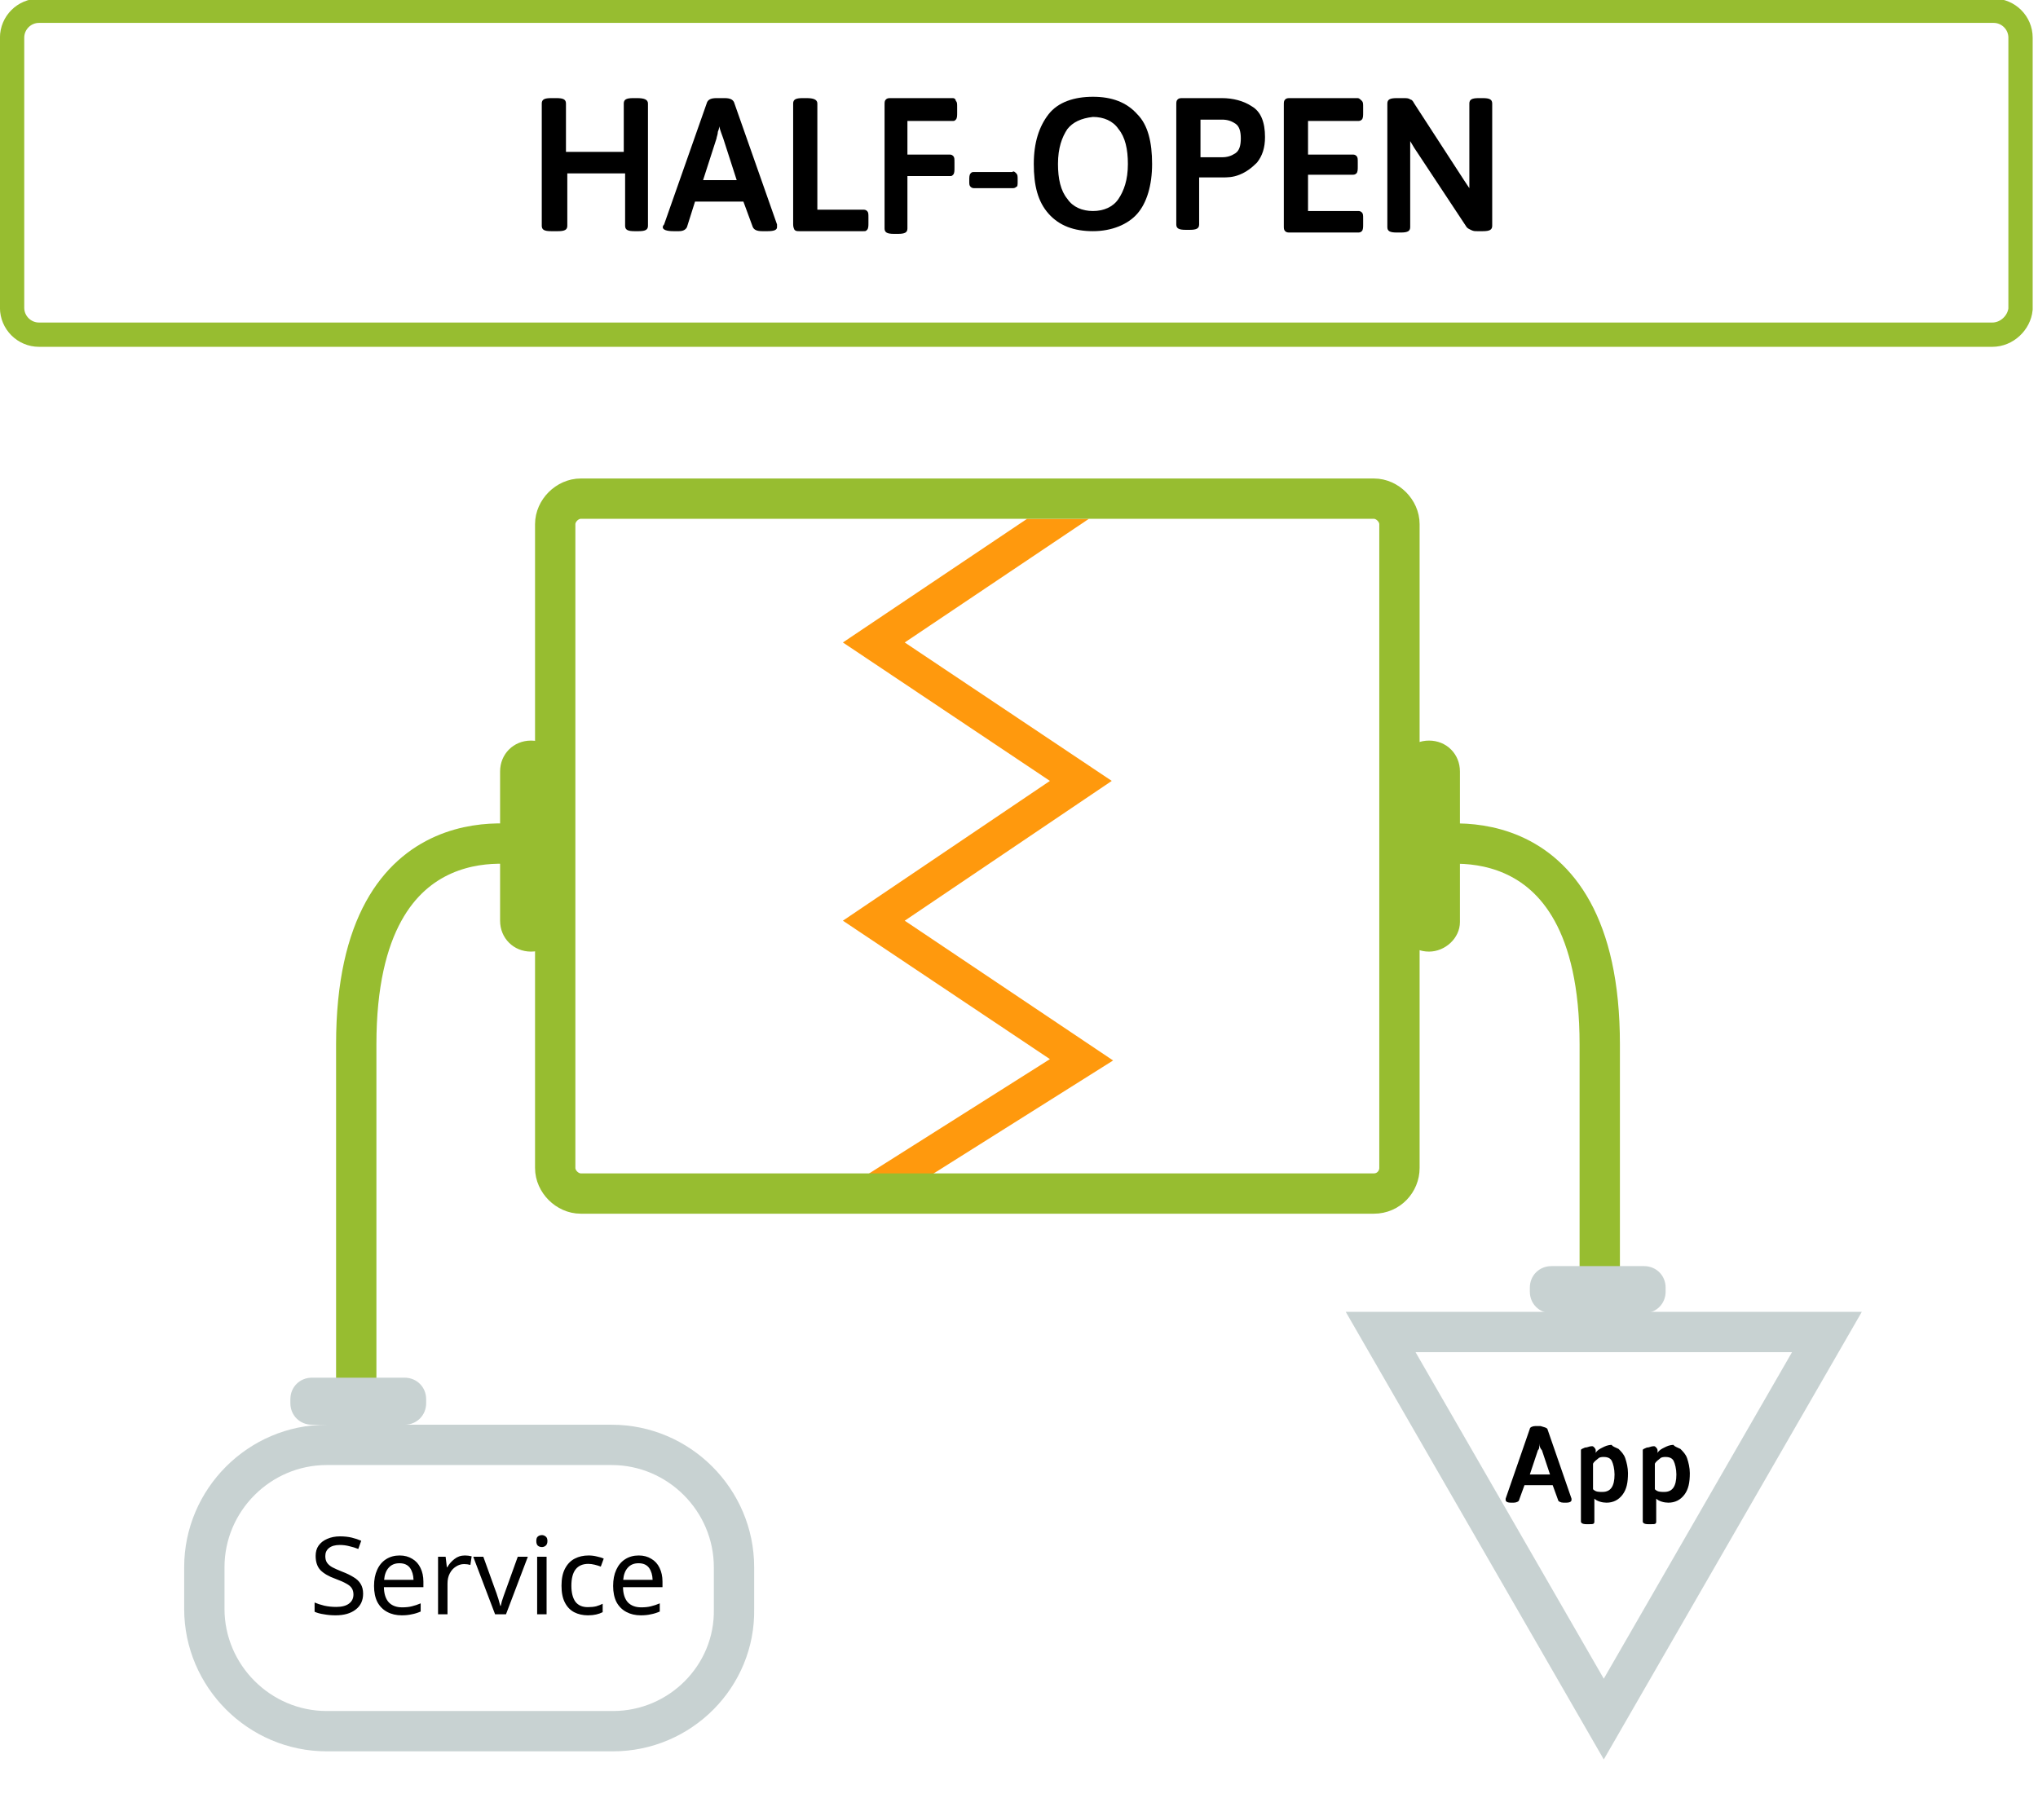
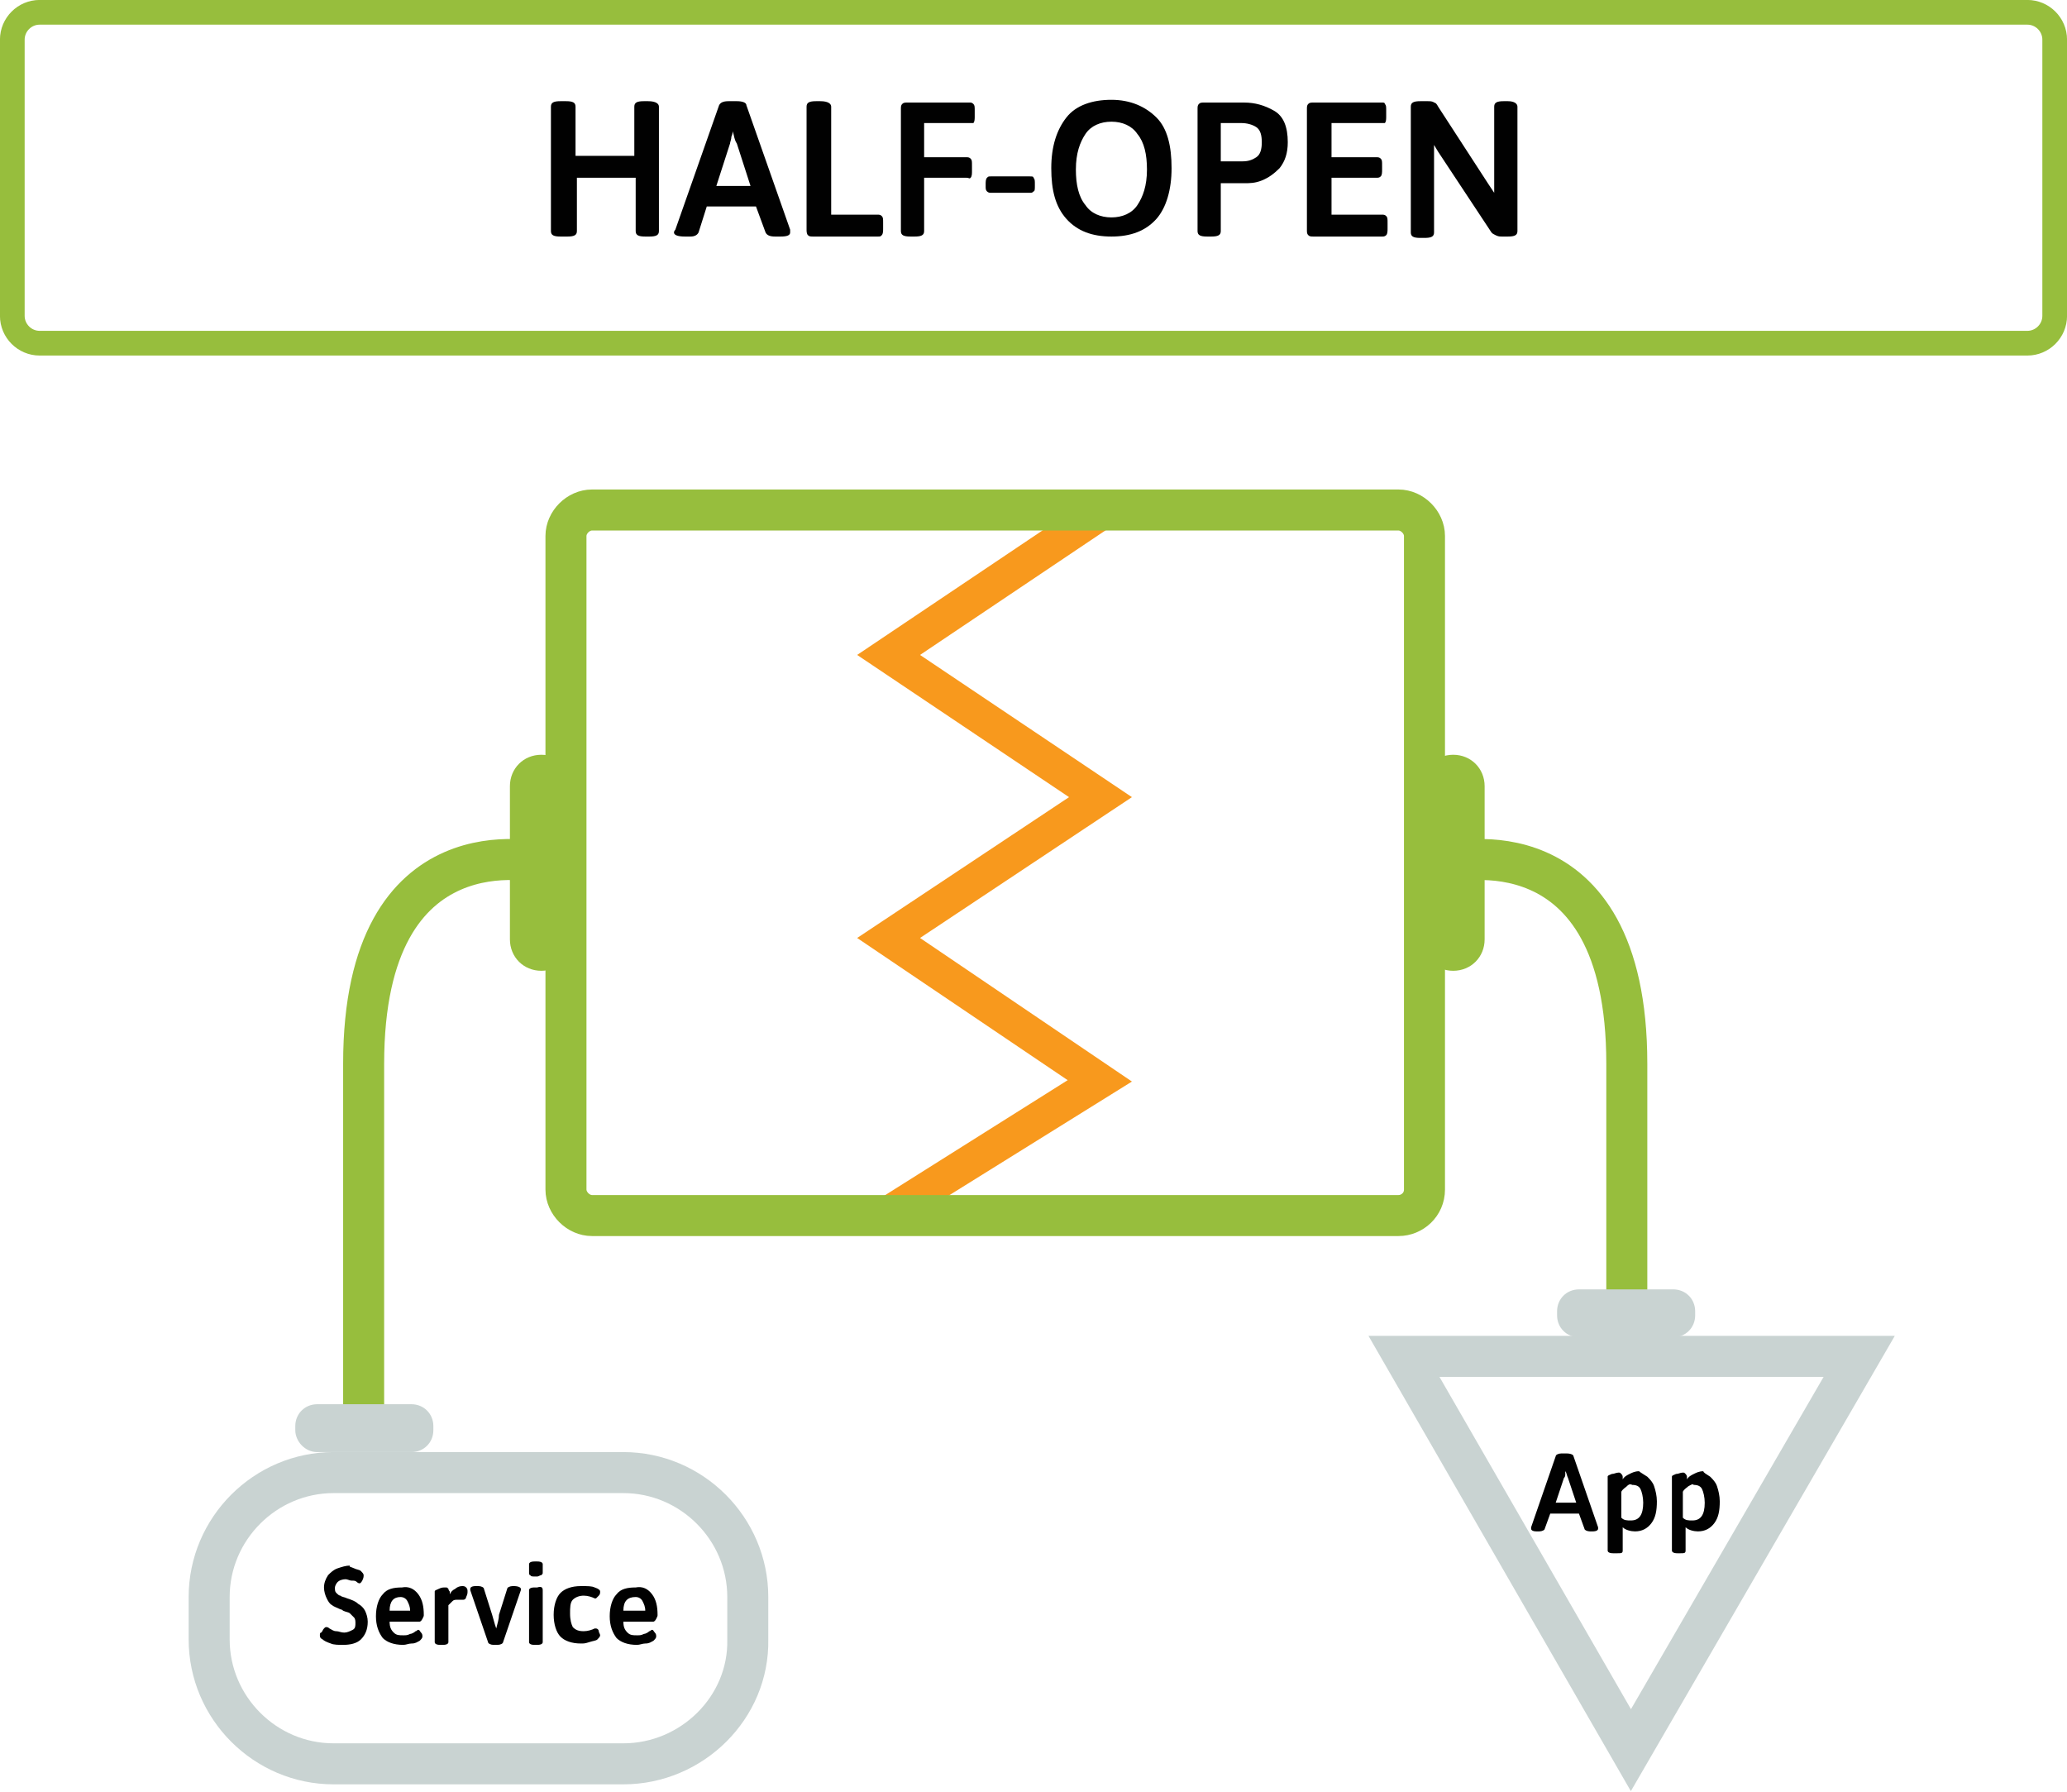
- <svg xmlns="http://www.w3.org/2000/svg" version="1.1" id="Layer_1" x="0px" y="0px" width="151.6px" height="135.4px" viewBox="0 0 151.6 135.4" style="enable-background:new 0 0 151.6 135.4;" xml:space="preserve">
+ <svg xmlns="http://www.w3.org/2000/svg" version="1.1" id="Layer_1" x="0px" y="0px" width="151.2px" height="131px" viewBox="0 0 151.2 131" style="enable-background:new 0 0 151.2 131;" xml:space="preserve">
  <style type="text/css">
- 	.st0{fill:#D1EE83;stroke:#97BD30;stroke-width:2.5;stroke-miterlimit:10;}
- 	.st1{fill:#D1EE83;stroke:#97BD30;stroke-width:4;stroke-miterlimit:10;}
- 	.st2{fill:#97BD30;}
- 	.st3{fill:none;stroke:#97BD30;stroke-width:4;stroke-miterlimit:10;}
- 	.st4{fill:none;stroke:#C8D2D2;stroke-width:4;stroke-miterlimit:10;}
- 	.st5{fill:#C8D2D2;}
- 	.st6{fill:#D1EE83;stroke:#97BD30;stroke-width:3.499;stroke-miterlimit:10;}
- 	.st7{fill:#D1EE83;stroke:#97BD30;stroke-width:5.681;stroke-miterlimit:10;}
- 	.st8{fill:none;stroke:#97BD30;stroke-width:4.871;stroke-miterlimit:10;}
- 	.st9{fill:none;stroke:#C8D2D2;stroke-width:4.808;stroke-miterlimit:10;}
- 	.st10{fill:none;stroke:#C8D2D2;stroke-width:3.242;stroke-miterlimit:10;}
- 	.st11{fill:none;stroke:#97BD30;stroke-width:2.5;stroke-miterlimit:10;}
- 	.st12{fill:#EE9B83;stroke:#BD3130;stroke-width:2.5;stroke-miterlimit:10;}
- 	.st13{fill:#BD3130;}
- 	.st14{fill:none;stroke:#BD3130;stroke-width:4;stroke-miterlimit:10;}
- 	.st15{fill:#EE9B83;stroke:#BD3130;stroke-width:4;stroke-miterlimit:10;}
- 	.st16{fill:none;stroke:#97BD30;stroke-width:3;stroke-miterlimit:10;}
- 	.st17{fill:#FF990D;}
- 	.st18{fill:none;stroke:#BD3130;stroke-width:2.404;stroke-miterlimit:10;}
- 	.st19{fill:none;stroke:#C8D2D2;stroke-width:2.404;stroke-miterlimit:10;}
- 	.st20{fill:#EE9B83;stroke:#BD3130;stroke-width:2.404;stroke-miterlimit:10;}
- 	.st21{fill:#D1EE83;stroke:#97BD30;stroke-width:1.807;stroke-miterlimit:10;}
- 	.st22{fill:#D1EE83;stroke:#97BD30;stroke-width:3;stroke-miterlimit:10;}
- 	.st23{fill:none;stroke:#C8D2D2;stroke-width:3;stroke-miterlimit:10;}
- 	.st24{fill:#D1EE83;stroke:#97BD30;stroke-width:2.661;stroke-miterlimit:10;}
- 	.st25{fill:none;stroke:#BD3130;stroke-width:2.661;stroke-miterlimit:10;}
- 	.st26{fill:none;stroke:#97BD30;stroke-width:2.661;stroke-miterlimit:10;}
- 	.st27{fill:#EE9B83;stroke:#BD3130;stroke-width:2.661;stroke-miterlimit:10;}
- 	.st28{fill:none;stroke:#C8D2D2;stroke-width:2.661;stroke-miterlimit:10;}
- 	.st29{fill:#EE9B83;stroke:#BD3130;stroke-width:1.807;stroke-miterlimit:10;}
- 	.st30{fill:none;stroke:#97BD30;stroke-width:1.807;stroke-miterlimit:10;}
- 	.st31{fill:none;stroke:#BD3130;stroke-width:2.97;stroke-miterlimit:10;}
- 	.st32{fill:none;stroke:#C8D2D2;stroke-width:2.97;stroke-miterlimit:10;}
- 	.st33{fill:#EE9B83;stroke:#BD3130;stroke-width:2.97;stroke-miterlimit:10;}
- 	.st34{fill:none;stroke:#BD3130;stroke-width:3;stroke-miterlimit:10;}
- 	.st35{fill:#EE9B83;stroke:#BD3130;stroke-width:3;stroke-miterlimit:10;}
- 	.st36{fill:none;stroke:#BD3130;stroke-width:2.61;stroke-miterlimit:10;}
- 	.st37{fill:none;stroke:#C8D2D2;stroke-width:2.61;stroke-miterlimit:10;}
- 	.st38{fill:#EE9B83;stroke:#BD3130;stroke-width:2.61;stroke-miterlimit:10;}
- 	.st39{fill:none;stroke:#97BD30;stroke-width:2.636;stroke-miterlimit:10;}
- 	.st40{fill:none;stroke:#97BD30;stroke-width:1.807;stroke-miterlimit:10;}
- 	.st41{fill:none;}
- 	.st42{font-family:'Asap-Medium';}
- 	.st43{font-size:8px;}
+ 	.st0{fill:none;stroke:#97BE3D;stroke-width:1.807;stroke-miterlimit:10;}
+ 	.st1{fill:#97BE3D;}
+ 	.st2{fill:none;stroke:#97BE3D;stroke-width:3;stroke-miterlimit:10;}
+ 	.st3{fill:none;stroke:#C9D3D2;stroke-width:3;stroke-miterlimit:10;}
+ 	.st4{fill:#C9D3D2;}
+ 	.st5{fill:#010101;}
+ 	.st6{fill:#F8991D;}
</style>
+   <path class="st0" d="M148.3,25.1H2.9c-1.1,0-2-0.9-2-2V2.9c0-1.1,0.9-2,2-2h145.4c1.1,0,2,0.9,2,2v20.2  C150.3,24.2,149.4,25.1,148.3,25.1z" />
+   <path class="st1" d="M106.3,71L106.3,71c-1.3,0-2.3-1-2.3-2.3V57.5c0-1.3,1-2.3,2.3-2.3h0c1.3,0,2.3,1,2.3,2.3v11.2  C108.6,70,107.6,71,106.3,71z" />
+   <path class="st1" d="M39.6,71L39.6,71c-1.3,0-2.3-1-2.3-2.3V57.5c0-1.3,1-2.3,2.3-2.3h0c1.3,0,2.3,1,2.3,2.3v11.2  C41.9,70,40.8,71,39.6,71z" />
+   <path class="st2" d="M39.6,63.1c0,0-13-3.3-13,14.7s0,27.3,0,27.3" />
+   <path class="st2" d="M106,63.1c0,0,13-3.3,13,14.7c0,4.6,0,15,0,18.4" />
+   <path class="st3" d="M45.6,129H24.4c-5,0-9.1-4.1-9.1-9.1v-3.1c0-5,4.1-9.1,9.1-9.1h21.2c5,0,9.1,4.1,9.1,9.1v3.1  C54.8,124.9,50.6,129,45.6,129z" />
+   <polygon class="st3" points="102.7,99.2 119.3,128 136,99.2 " />
+   <path class="st4" d="M21.6,104.6v-0.3c0-0.9,0.7-1.6,1.6-1.6h6.9c0.9,0,1.6,0.7,1.6,1.6v0.3c0,0.9-0.7,1.6-1.6,1.6h-6.9  C22.3,106.2,21.6,105.4,21.6,104.6z" />
+   <path class="st4" d="M124,96.2v-0.3c0-0.9-0.7-1.6-1.6-1.6h-6.9c-0.9,0-1.6,0.7-1.6,1.6v0.3c0,0.9,0.7,1.6,1.6,1.6h6.9  C123.3,97.8,124,97.1,124,96.2z" />
  <g>
-     <path class="st30" d="M148.2,24.9H2.9c-1.1,0-2-0.9-2-2V2.8c0-1.1,0.9-2,2-2h145.4c1.1,0,2,0.9,2,2v20.2   C150.2,24,149.3,24.9,148.2,24.9z" />
-     <path class="st2" d="M106.3,70.8L106.3,70.8c-1.3,0-2.3-1-2.3-2.3V57.4c0-1.3,1-2.3,2.3-2.3l0,0c1.3,0,2.3,1,2.3,2.3v11.2   C108.6,69.8,107.5,70.8,106.3,70.8z" />
-     <path class="st2" d="M39.5,70.8L39.5,70.8c-1.3,0-2.3-1-2.3-2.3V57.4c0-1.3,1-2.3,2.3-2.3h0c1.3,0,2.3,1,2.3,2.3v11.2   C41.8,69.8,40.8,70.8,39.5,70.8z" />
-     <path class="st16" d="M39.5,63c0,0-13-3.3-13,14.7s0,27.3,0,27.3" />
-     <path class="st16" d="M106,63c0,0,13-3.3,13,14.7c0,4.6,0,15,0,18.4" />
-     <path class="st23" d="M45.6,128.8H24.3c-5,0-9.1-4.1-9.1-9.1v-3.1c0-5,4.1-9.1,9.1-9.1h21.2c5,0,9.1,4.1,9.1,9.1v3.1   C54.7,124.7,50.6,128.8,45.6,128.8z" />
-     <polygon class="st23" points="102.7,99.1 119.3,127.9 135.9,99.1  " />
-     <path class="st5" d="M21.6,104.4v-0.3c0-0.9,0.7-1.6,1.6-1.6h6.9c0.9,0,1.6,0.7,1.6,1.6v0.3c0,0.9-0.7,1.6-1.6,1.6h-6.9   C22.3,106,21.6,105.3,21.6,104.4z" />
-     <path class="st5" d="M123.9,96.1v-0.3c0-0.9-0.7-1.6-1.6-1.6h-6.9c-0.9,0-1.6,0.7-1.6,1.6v0.3c0,0.9,0.7,1.6,1.6,1.6h6.9   C123.2,97.7,123.9,97,123.9,96.1z" />
-     <g>
-       <path d="M48.2,7.7v9.1c0,0.3-0.2,0.4-0.7,0.4h-0.3c-0.5,0-0.7-0.1-0.7-0.4v-3.9h-4.3v3.9c0,0.3-0.2,0.4-0.7,0.4H41    c-0.5,0-0.7-0.1-0.7-0.4V7.7c0-0.3,0.2-0.4,0.7-0.4h0.4c0.5,0,0.7,0.1,0.7,0.4v3.6h4.3V7.7c0-0.3,0.2-0.4,0.7-0.4h0.3    C47.9,7.3,48.2,7.4,48.2,7.7z" />
-       <path d="M54.6,7.6l3.2,9.1c0,0.1,0,0.2,0,0.2c0,0.2-0.2,0.3-0.7,0.3h-0.4c-0.4,0-0.6-0.1-0.7-0.3L55.3,15h-3.6l-0.6,1.9    c-0.1,0.2-0.3,0.3-0.6,0.3h-0.4c-0.5,0-0.8-0.1-0.8-0.3c0,0,0-0.1,0.1-0.2l3.2-9.1c0.1-0.2,0.3-0.3,0.7-0.3h0.6    C54.3,7.3,54.5,7.4,54.6,7.6z M53.5,9.4c0,0,0,0.2-0.1,0.4c0,0.2-0.1,0.4-0.1,0.5l-1,3.1h2.5l-1-3.1C53.7,10,53.6,9.8,53.5,9.4    L53.5,9.4z" />
-       <path d="M60.8,7.7v7.9h3.4c0.1,0,0.2,0,0.3,0.1c0.1,0.1,0.1,0.2,0.1,0.5v0.4c0,0.2,0,0.4-0.1,0.5c-0.1,0.1-0.1,0.1-0.3,0.1h-4.7    c-0.2,0-0.3,0-0.4-0.1C59,16.9,59,16.8,59,16.6V7.7c0-0.3,0.2-0.4,0.7-0.4H60C60.5,7.3,60.8,7.4,60.8,7.7z" />
-       <path d="M71.1,7.5c0.1,0.1,0.1,0.2,0.1,0.5v0.4c0,0.2,0,0.4-0.1,0.5c-0.1,0.1-0.1,0.1-0.3,0.1h-3.3v2.5h3.1c0.1,0,0.2,0,0.3,0.1    c0.1,0.1,0.1,0.2,0.1,0.5v0.4c0,0.2,0,0.4-0.1,0.5s-0.1,0.1-0.3,0.1h-3.1v3.9c0,0.3-0.2,0.4-0.7,0.4h-0.3c-0.5,0-0.7-0.1-0.7-0.4    V7.8c0-0.2,0-0.3,0.1-0.4c0.1-0.1,0.2-0.1,0.4-0.1h4.6C71,7.3,71.1,7.4,71.1,7.5z" />
-       <path d="M75.6,12.9c0.1,0.1,0.1,0.2,0.1,0.5v0.1c0,0.2,0,0.4-0.1,0.4C75.5,14,75.4,14,75.3,14h-2.8c-0.1,0-0.2,0-0.3-0.1    c-0.1-0.1-0.1-0.2-0.1-0.4v-0.1c0-0.2,0-0.4,0.1-0.5c0.1-0.1,0.1-0.1,0.3-0.1h2.8C75.4,12.7,75.5,12.8,75.6,12.9z" />
-       <path d="M84.6,8.5c0.8,0.8,1.1,2.1,1.1,3.7s-0.4,2.9-1.1,3.7s-1.9,1.3-3.3,1.3s-2.5-0.4-3.3-1.3s-1.1-2.1-1.1-3.7    c0-1.6,0.4-2.8,1.1-3.7s1.9-1.3,3.3-1.3S83.8,7.6,84.6,8.5z M79.4,9.6c-0.4,0.6-0.7,1.4-0.7,2.6c0,1.1,0.2,2,0.7,2.6    c0.4,0.6,1.1,0.9,1.9,0.9c0.8,0,1.5-0.3,1.9-0.9c0.4-0.6,0.7-1.4,0.7-2.6c0-1.1-0.2-2-0.7-2.6c-0.4-0.6-1.1-0.9-1.9-0.9    C80.4,8.8,79.8,9.1,79.4,9.6z" />
-       <path d="M93.1,7.9c0.7,0.4,1,1.2,1,2.3c0,0.8-0.2,1.4-0.6,1.9c-0.4,0.4-0.8,0.7-1.3,0.9c-0.5,0.2-0.9,0.2-1.3,0.2h-1.7v3.5    c0,0.3-0.2,0.4-0.7,0.4h-0.3c-0.5,0-0.7-0.1-0.7-0.4V7.8c0-0.2,0-0.3,0.1-0.4c0.1-0.1,0.2-0.1,0.4-0.1h2.9    C91.7,7.3,92.5,7.5,93.1,7.9z M89.3,8.9v2.8h1.6c0.4,0,0.7-0.1,1-0.3c0.3-0.2,0.4-0.6,0.4-1.1c0-0.5-0.1-0.9-0.4-1.1    s-0.6-0.3-1-0.3H89.3z" />
-       <path d="M101.3,7.5c0.1,0.1,0.1,0.2,0.1,0.5v0.4c0,0.2,0,0.4-0.1,0.5c-0.1,0.1-0.2,0.1-0.3,0.1h-3.7v2.5h3.3c0.1,0,0.2,0,0.3,0.1    s0.1,0.2,0.1,0.5v0.3c0,0.2,0,0.4-0.1,0.5s-0.2,0.1-0.3,0.1h-3.3v2.7h3.7c0.1,0,0.2,0,0.3,0.1s0.1,0.2,0.1,0.5v0.4    c0,0.2,0,0.4-0.1,0.5c-0.1,0.1-0.2,0.1-0.3,0.1h-5c-0.2,0-0.3,0-0.4-0.1c-0.1-0.1-0.1-0.2-0.1-0.4V7.8c0-0.2,0-0.3,0.1-0.4    c0.1-0.1,0.2-0.1,0.4-0.1h5C101.1,7.3,101.2,7.4,101.3,7.5z" />
-       <path d="M111,7.7v9.1c0,0.3-0.2,0.4-0.7,0.4h-0.4c-0.2,0-0.3,0-0.5-0.1s-0.2-0.1-0.3-0.2l-3.9-5.9l-0.3-0.5v6.4    c0,0.3-0.2,0.4-0.7,0.4h-0.3c-0.5,0-0.7-0.1-0.7-0.4V7.7c0-0.3,0.2-0.4,0.7-0.4h0.5c0.2,0,0.4,0,0.5,0.1c0.1,0,0.2,0.1,0.3,0.3    l3.7,5.7l0.4,0.6V7.7c0-0.3,0.2-0.4,0.7-0.4h0.3C110.8,7.3,111,7.4,111,7.7z" />
-     </g>
-     <polygon class="st17" points="67.3,68.5 82.7,58.1 67.3,47.8 81,38.6 76.4,38.6 62.7,47.8 78.1,58.1 62.7,68.5 78.1,78.8    64.5,87.4 69.3,87.4 82.8,78.9  " />
-     <path class="st16" d="M102.2,88.8h-59c-1,0-1.9-0.9-1.9-1.9V39c0-1,0.9-1.9,1.9-1.9h59c1,0,1.9,0.9,1.9,1.9v47.9   C104.1,87.9,103.3,88.8,102.2,88.8z" />
+     <path class="st5" d="M48.2,7.8v9.1c0,0.3-0.2,0.4-0.7,0.4h-0.3c-0.5,0-0.7-0.1-0.7-0.4V13h-4.3v3.9c0,0.3-0.2,0.4-0.7,0.4H41   c-0.5,0-0.7-0.1-0.7-0.4V7.8c0-0.3,0.2-0.4,0.7-0.4h0.4c0.5,0,0.7,0.1,0.7,0.4v3.6h4.3V7.8c0-0.3,0.2-0.4,0.7-0.4h0.3   C48,7.4,48.2,7.6,48.2,7.8z" />
+     <path class="st5" d="M54.6,7.7l3.2,9.1c0,0.1,0,0.2,0,0.2c0,0.2-0.2,0.3-0.7,0.3h-0.4c-0.4,0-0.6-0.1-0.7-0.3l-0.7-1.9h-3.6   L51.1,17c-0.1,0.2-0.3,0.3-0.6,0.3h-0.4c-0.5,0-0.8-0.1-0.8-0.3c0,0,0-0.1,0.1-0.2l3.2-9.1c0.1-0.2,0.3-0.3,0.7-0.3h0.6   C54.3,7.4,54.6,7.5,54.6,7.7z M53.6,9.6c0,0,0,0.2-0.1,0.4c0,0.2-0.1,0.4-0.1,0.5l-1,3.1h2.5l-1-3.1C53.7,10.2,53.7,9.9,53.6,9.6   L53.6,9.6z" />
+     <path class="st5" d="M60.8,7.8v7.9h3.4c0.1,0,0.2,0,0.3,0.1c0.1,0.1,0.1,0.2,0.1,0.5v0.4c0,0.2,0,0.4-0.1,0.5   c-0.1,0.1-0.1,0.1-0.3,0.1h-4.7c-0.2,0-0.3,0-0.4-0.1C59,17.1,59,16.9,59,16.8V7.8c0-0.3,0.2-0.4,0.7-0.4h0.3   C60.6,7.4,60.8,7.6,60.8,7.8z" />
+     <path class="st5" d="M71.2,7.6c0.1,0.1,0.1,0.2,0.1,0.5v0.4c0,0.2,0,0.4-0.1,0.5C71.1,9,71,9,70.9,9h-3.3v2.5h3.1   c0.1,0,0.2,0,0.3,0.1c0.1,0.1,0.1,0.2,0.1,0.5v0.4c0,0.2,0,0.4-0.1,0.5S70.9,13,70.7,13h-3.1v3.9c0,0.3-0.2,0.4-0.7,0.4h-0.3   c-0.5,0-0.7-0.1-0.7-0.4V8c0-0.2,0-0.3,0.1-0.4c0.1-0.1,0.2-0.1,0.4-0.1h4.6C71,7.5,71.1,7.5,71.2,7.6z" />
+     <path class="st5" d="M75.6,13c0.1,0.1,0.1,0.2,0.1,0.5v0.1c0,0.2,0,0.4-0.1,0.4c-0.1,0.1-0.1,0.1-0.3,0.1h-2.8   c-0.1,0-0.2,0-0.3-0.1c-0.1-0.1-0.1-0.2-0.1-0.4v-0.1c0-0.2,0-0.4,0.1-0.5c0.1-0.1,0.1-0.1,0.3-0.1h2.8   C75.5,12.9,75.6,12.9,75.6,13z" />
+     <path class="st5" d="M84.6,8.6c0.8,0.8,1.1,2.1,1.1,3.7s-0.4,2.9-1.1,3.7c-0.8,0.9-1.9,1.3-3.3,1.3s-2.5-0.4-3.3-1.3   c-0.8-0.9-1.1-2.1-1.1-3.7c0-1.6,0.4-2.8,1.1-3.7s1.9-1.3,3.3-1.3S83.8,7.8,84.6,8.6z M79.4,9.8c-0.4,0.6-0.7,1.4-0.7,2.6   c0,1.1,0.2,2,0.7,2.6c0.4,0.6,1.1,0.9,1.9,0.9c0.8,0,1.5-0.3,1.9-0.9c0.4-0.6,0.7-1.4,0.7-2.6c0-1.1-0.2-2-0.7-2.6   c-0.4-0.6-1.1-0.9-1.9-0.9C80.5,8.9,79.8,9.2,79.4,9.8z" />
+     <path class="st5" d="M93.2,8.1c0.7,0.4,1,1.2,1,2.3c0,0.8-0.2,1.4-0.6,1.9c-0.4,0.4-0.8,0.7-1.3,0.9c-0.5,0.2-0.9,0.2-1.3,0.2h-1.7   v3.5c0,0.3-0.2,0.4-0.7,0.4h-0.3c-0.5,0-0.7-0.1-0.7-0.4V8c0-0.2,0-0.3,0.1-0.4c0.1-0.1,0.2-0.1,0.4-0.1h2.9   C91.8,7.5,92.5,7.7,93.2,8.1z M89.3,9v2.8h1.6c0.4,0,0.7-0.1,1-0.3c0.3-0.2,0.4-0.6,0.4-1.1c0-0.5-0.1-0.9-0.4-1.1S91.2,9,90.8,9   H89.3z" />
+     <path class="st5" d="M101.3,7.6c0.1,0.1,0.1,0.2,0.1,0.5v0.4c0,0.2,0,0.4-0.1,0.5C101.3,9,101.2,9,101.1,9h-3.7v2.5h3.3   c0.1,0,0.2,0,0.3,0.1s0.1,0.2,0.1,0.5v0.3c0,0.2,0,0.4-0.1,0.5s-0.2,0.1-0.3,0.1h-3.3v2.7h3.7c0.1,0,0.2,0,0.3,0.1s0.1,0.2,0.1,0.5   v0.4c0,0.2,0,0.4-0.1,0.5c-0.1,0.1-0.2,0.1-0.3,0.1h-5c-0.2,0-0.3,0-0.4-0.1c-0.1-0.1-0.1-0.2-0.1-0.4V8c0-0.2,0-0.3,0.1-0.4   c0.1-0.1,0.2-0.1,0.4-0.1h5C101.2,7.5,101.3,7.5,101.3,7.6z" />
+     <path class="st5" d="M111,7.8v9.1c0,0.3-0.2,0.4-0.7,0.4h-0.4c-0.2,0-0.3,0-0.5-0.1s-0.2-0.1-0.3-0.2l-3.9-5.9l-0.3-0.5v6.4   c0,0.3-0.2,0.4-0.7,0.4h-0.3c-0.5,0-0.7-0.1-0.7-0.4V7.8c0-0.3,0.2-0.4,0.7-0.4h0.5c0.2,0,0.4,0,0.5,0.1c0.1,0,0.2,0.1,0.3,0.3   l3.7,5.7l0.4,0.6V7.8c0-0.3,0.2-0.4,0.7-0.4h0.3C110.8,7.4,111,7.6,111,7.8z" />
+   </g>
+   <polygon class="st6" points="67.3,68.6 82.8,58.3 67.3,47.9 81,38.7 76.4,38.7 62.7,47.9 78.2,58.3 62.7,68.6 78.1,79 64.6,87.5   69.3,87.5 82.8,79.1 " />
+   <path class="st2" d="M102.3,88.9h-59c-1,0-1.9-0.9-1.9-1.9V39.2c0-1,0.9-1.9,1.9-1.9h59c1,0,1.9,0.9,1.9,1.9V87  C104.2,88.1,103.3,88.9,102.3,88.9z" />
+   <g>
+     <path class="st5" d="M115.1,106.5l1.8,5.2c0,0,0,0.1,0,0.1c0,0.1-0.1,0.2-0.4,0.2h-0.2c-0.2,0-0.4-0.1-0.4-0.2l-0.4-1.1h-2.1   l-0.4,1.1c0,0.1-0.2,0.2-0.4,0.2h-0.2c-0.3,0-0.4-0.1-0.4-0.2c0,0,0-0.1,0-0.1l1.8-5.2c0-0.1,0.2-0.2,0.4-0.2h0.4   C114.9,106.3,115.1,106.4,115.1,106.5z M114.5,107.6c0,0,0,0.1,0,0.2c0,0.1,0,0.2-0.1,0.3l-0.6,1.8h1.5l-0.6-1.8   C114.6,107.9,114.6,107.7,114.5,107.6L114.5,107.6z" />
+     <path class="st5" d="M120.5,108c0.2,0.2,0.4,0.4,0.5,0.7c0.1,0.3,0.2,0.7,0.2,1.1c0,0.7-0.1,1.2-0.4,1.6s-0.7,0.6-1.2,0.6   c-0.3,0-0.7-0.1-0.9-0.3v1.7c0,0.2-0.1,0.2-0.4,0.2H118c-0.3,0-0.4-0.1-0.4-0.2v-4.3c0-0.4,0-0.6,0-0.8c0-0.2,0-0.3,0-0.3   c0-0.1,0.1-0.1,0.3-0.2c0.2,0,0.3-0.1,0.5-0.1c0.1,0,0.1,0,0.2,0.1s0.1,0.2,0.1,0.2s0,0.1,0,0.2c0.1-0.2,0.3-0.3,0.5-0.4   c0.2-0.1,0.4-0.2,0.7-0.2C120,107.7,120.2,107.8,120.5,108z M119,108.7c-0.1,0.1-0.3,0.2-0.4,0.4v1.9c0.2,0.2,0.4,0.2,0.7,0.2   c0.6,0,0.9-0.4,0.9-1.3c0-0.4-0.1-0.8-0.2-1s-0.3-0.3-0.6-0.3C119.2,108.5,119.1,108.6,119,108.7z" />
+     <path class="st5" d="M125.1,108c0.2,0.2,0.4,0.4,0.5,0.7c0.1,0.3,0.2,0.7,0.2,1.1c0,0.7-0.1,1.2-0.4,1.6s-0.7,0.6-1.2,0.6   c-0.3,0-0.7-0.1-0.9-0.3v1.7c0,0.2-0.1,0.2-0.4,0.2h-0.2c-0.3,0-0.4-0.1-0.4-0.2v-4.3c0-0.4,0-0.6,0-0.8c0-0.2,0-0.3,0-0.3   c0-0.1,0.1-0.1,0.3-0.2c0.2,0,0.3-0.1,0.5-0.1c0.1,0,0.1,0,0.2,0.1s0.1,0.2,0.1,0.2s0,0.1,0,0.2c0.1-0.2,0.3-0.3,0.5-0.4   c0.2-0.1,0.4-0.2,0.7-0.2C124.6,107.7,124.8,107.8,125.1,108z M123.5,108.7c-0.1,0.1-0.3,0.2-0.4,0.4v1.9c0.2,0.2,0.4,0.2,0.7,0.2   c0.6,0,0.9-0.4,0.9-1.3c0-0.4-0.1-0.8-0.2-1s-0.3-0.3-0.6-0.3C123.8,108.5,123.7,108.6,123.5,108.7z" />
  </g>
  <g>
-     <path d="M115.1,106.3l1.8,5.2c0,0,0,0.1,0,0.1c0,0.1-0.1,0.2-0.4,0.2h-0.2c-0.2,0-0.4-0.1-0.4-0.2l-0.4-1.1h-2.1l-0.4,1.1   c0,0.1-0.2,0.2-0.4,0.2h-0.2c-0.3,0-0.4-0.1-0.4-0.2c0,0,0-0.1,0-0.1l1.8-5.2c0-0.1,0.2-0.2,0.4-0.2h0.4   C114.9,106.2,115,106.2,115.1,106.3z M114.5,107.4c0,0,0,0.1,0,0.2c0,0.1,0,0.2-0.1,0.3l-0.6,1.8h1.5l-0.6-1.8   C114.6,107.8,114.5,107.6,114.5,107.4L114.5,107.4z" />
-     <path d="M120.4,107.8c0.2,0.2,0.4,0.4,0.5,0.7c0.1,0.3,0.2,0.7,0.2,1.1c0,0.7-0.1,1.2-0.4,1.6s-0.7,0.6-1.2,0.6   c-0.3,0-0.7-0.1-0.9-0.3v1.7c0,0.2-0.1,0.2-0.4,0.2H118c-0.3,0-0.4-0.1-0.4-0.2V109c0-0.4,0-0.6,0-0.8c0-0.2,0-0.3,0-0.3   c0-0.1,0.1-0.1,0.3-0.2c0.2,0,0.3-0.1,0.5-0.1c0.1,0,0.1,0,0.2,0.1s0.1,0.2,0.1,0.2s0,0.1,0,0.2c0.1-0.2,0.3-0.3,0.5-0.4   c0.2-0.1,0.4-0.2,0.7-0.2C119.9,107.6,120.2,107.7,120.4,107.8z M118.9,108.5c-0.1,0.1-0.3,0.2-0.4,0.4v1.9   c0.2,0.2,0.4,0.2,0.7,0.2c0.6,0,0.9-0.4,0.9-1.3c0-0.4-0.1-0.8-0.2-1s-0.3-0.3-0.6-0.3C119.2,108.4,119,108.4,118.9,108.5z" />
-     <path d="M125,107.8c0.2,0.2,0.4,0.4,0.5,0.7c0.1,0.3,0.2,0.7,0.2,1.1c0,0.7-0.1,1.2-0.4,1.6s-0.7,0.6-1.2,0.6   c-0.3,0-0.7-0.1-0.9-0.3v1.7c0,0.2-0.1,0.2-0.4,0.2h-0.2c-0.3,0-0.4-0.1-0.4-0.2V109c0-0.4,0-0.6,0-0.8c0-0.2,0-0.3,0-0.3   c0-0.1,0.1-0.1,0.3-0.2c0.2,0,0.3-0.1,0.5-0.1c0.1,0,0.1,0,0.2,0.1s0.1,0.2,0.1,0.2s0,0.1,0,0.2c0.1-0.2,0.3-0.3,0.5-0.4   c0.2-0.1,0.4-0.2,0.7-0.2C124.5,107.6,124.8,107.7,125,107.8z M123.5,108.5c-0.1,0.1-0.3,0.2-0.4,0.4v1.9c0.2,0.2,0.4,0.2,0.7,0.2   c0.6,0,0.9-0.4,0.9-1.3c0-0.4-0.1-0.8-0.2-1s-0.3-0.3-0.6-0.3C123.8,108.4,123.6,108.4,123.5,108.5z" />
+     <path class="st5" d="M25.9,114.7c0.2,0.1,0.4,0.1,0.5,0.2c0.1,0.1,0.2,0.2,0.2,0.3c0,0.1,0,0.2-0.1,0.4c-0.1,0.2-0.2,0.2-0.2,0.2   c0,0-0.1,0-0.2-0.1c-0.1-0.1-0.2-0.1-0.4-0.1c-0.1,0-0.3-0.1-0.4-0.1c-0.3,0-0.5,0.1-0.6,0.2c-0.1,0.1-0.2,0.3-0.2,0.4   c0,0.2,0,0.3,0.1,0.4c0.1,0.1,0.2,0.2,0.3,0.2c0.1,0.1,0.3,0.1,0.5,0.2c0.3,0.1,0.6,0.2,0.8,0.4c0.2,0.1,0.4,0.3,0.5,0.5   c0.1,0.2,0.2,0.5,0.2,0.8c0,0.6-0.2,1-0.5,1.3c-0.3,0.3-0.8,0.4-1.3,0.4c-0.3,0-0.7,0-0.9-0.1c-0.3-0.1-0.5-0.2-0.6-0.3   c-0.2-0.1-0.2-0.2-0.2-0.3c0-0.1,0-0.2,0.1-0.2c0.1-0.1,0.1-0.2,0.2-0.3s0.1-0.1,0.2-0.1c0,0,0.1,0,0.2,0.1   c0.2,0.1,0.3,0.2,0.5,0.2s0.3,0.1,0.6,0.1c0.2,0,0.4-0.1,0.6-0.2s0.2-0.3,0.2-0.5c0-0.1,0-0.3-0.1-0.4c-0.1-0.1-0.2-0.2-0.3-0.3   s-0.3-0.1-0.5-0.2c-0.1-0.1-0.2-0.1-0.2-0.1c-0.2-0.1-0.5-0.2-0.6-0.3c-0.2-0.1-0.3-0.3-0.4-0.5s-0.2-0.5-0.2-0.8   c0-0.3,0.1-0.6,0.3-0.9c0.2-0.2,0.4-0.4,0.7-0.5s0.6-0.2,0.9-0.2C25.5,114.6,25.7,114.6,25.9,114.7z" />
+     <path class="st5" d="M30.6,116.6c0.3,0.4,0.4,0.9,0.4,1.5c0,0.1,0,0.1-0.1,0.3s-0.2,0.2-0.2,0.2h-2.2c0,0.4,0.1,0.6,0.3,0.8   s0.4,0.2,0.7,0.2c0.2,0,0.3,0,0.5-0.1c0.1,0,0.3-0.1,0.4-0.2c0.1,0,0.1-0.1,0.2-0.1c0.1,0,0.1,0.1,0.2,0.2s0.1,0.2,0.1,0.3   c0,0.1-0.1,0.2-0.2,0.3c-0.2,0.1-0.3,0.2-0.6,0.2c-0.2,0-0.4,0.1-0.6,0.1c-0.7,0-1.2-0.2-1.5-0.5c-0.3-0.4-0.5-0.9-0.5-1.6   c0-0.7,0.2-1.3,0.5-1.6c0.3-0.4,0.8-0.5,1.4-0.5C29.9,116,30.3,116.2,30.6,116.6z M28.5,117.8H30c0-0.3-0.1-0.5-0.2-0.7   c-0.1-0.2-0.3-0.3-0.5-0.3C28.8,116.8,28.5,117.1,28.5,117.8z" />
+     <path class="st5" d="M34.1,116.1c0.1,0.1,0.1,0.2,0.1,0.3c0,0.1,0,0.2-0.1,0.4c0,0.1-0.1,0.2-0.2,0.2c0,0-0.1,0-0.2,0s-0.2,0-0.2,0   c-0.2,0-0.3,0-0.4,0.1c-0.1,0.1-0.2,0.2-0.3,0.3v2.7c0,0.1-0.1,0.2-0.4,0.2h-0.2c-0.3,0-0.4-0.1-0.4-0.2v-2.6c0-0.4,0-0.6,0-0.8   c0-0.2,0-0.3,0-0.3c0-0.1,0.1-0.1,0.3-0.2s0.3-0.1,0.5-0.1c0.1,0,0.1,0,0.2,0.1c0,0.1,0.1,0.2,0.1,0.2s0,0.1,0,0.2   c0.1-0.2,0.2-0.3,0.4-0.4c0.1-0.1,0.3-0.2,0.5-0.2C33.9,116,34,116,34.1,116.1z" />
+     <path class="st5" d="M38.1,116.2c0,0,0,0.1,0,0.1l-1.3,3.8c0,0.1-0.2,0.2-0.4,0.2h-0.3c-0.2,0-0.4-0.1-0.4-0.2l-1.3-3.8   c0-0.1,0-0.1,0-0.1c0-0.1,0.1-0.2,0.4-0.2H35c0.2,0,0.4,0.1,0.4,0.2l0.6,1.9l0.2,0.7l0.1,0.3h0c0.1-0.4,0.2-0.7,0.2-1l0.6-1.9   c0-0.1,0.2-0.2,0.4-0.2h0.1C37.9,116,38.1,116.1,38.1,116.2z" />
+     <path class="st5" d="M39.7,114.4v0.6c0,0.1,0,0.1-0.1,0.2c-0.1,0-0.2,0.1-0.3,0.1h-0.2c-0.1,0-0.3,0-0.3-0.1   c-0.1,0-0.1-0.1-0.1-0.2v-0.6c0-0.1,0.1-0.2,0.4-0.2h0.2C39.6,114.2,39.7,114.3,39.7,114.4z M39.7,116.3v3.8c0,0.1-0.1,0.2-0.4,0.2   h-0.2c-0.3,0-0.4-0.1-0.4-0.2v-3.8c0-0.1,0.1-0.2,0.4-0.2h0.2C39.6,116,39.7,116.1,39.7,116.3z" />
+     <path class="st5" d="M43.5,116.1c0.3,0.1,0.4,0.2,0.4,0.3c0,0.1,0,0.2-0.1,0.3c-0.1,0.1-0.2,0.2-0.2,0.2c0,0,0,0-0.1,0   c-0.2-0.1-0.5-0.2-0.8-0.2c-0.3,0-0.6,0.1-0.8,0.3c-0.2,0.2-0.2,0.6-0.2,1c0,0.5,0.1,0.8,0.2,1c0.2,0.2,0.4,0.3,0.8,0.3   c0.3,0,0.6-0.1,0.8-0.2c0.1,0,0.1,0,0.1,0c0.1,0,0.2,0.1,0.2,0.2s0.1,0.2,0.1,0.3c0,0.1-0.1,0.2-0.2,0.3s-0.3,0.1-0.6,0.2   s-0.4,0.1-0.6,0.1c-0.7,0-1.2-0.2-1.5-0.5s-0.5-0.9-0.5-1.6c0-0.7,0.2-1.3,0.5-1.6s0.8-0.5,1.5-0.5C43,116,43.3,116,43.5,116.1z" />
+     <path class="st5" d="M47.7,116.6c0.3,0.4,0.4,0.9,0.4,1.5c0,0.1,0,0.1-0.1,0.3s-0.2,0.2-0.2,0.2h-2.2c0,0.4,0.1,0.6,0.3,0.8   s0.4,0.2,0.7,0.2c0.2,0,0.3,0,0.5-0.1c0.1,0,0.3-0.1,0.4-0.2c0.1,0,0.1-0.1,0.2-0.1c0.1,0,0.1,0.1,0.2,0.2s0.1,0.2,0.1,0.3   c0,0.1-0.1,0.2-0.2,0.3c-0.2,0.1-0.3,0.2-0.6,0.2c-0.2,0-0.4,0.1-0.6,0.1c-0.7,0-1.2-0.2-1.5-0.5c-0.3-0.4-0.5-0.9-0.5-1.6   c0-0.7,0.2-1.3,0.5-1.6c0.3-0.4,0.8-0.5,1.4-0.5C47,116,47.4,116.2,47.7,116.6z M45.6,117.8h1.6c0-0.3-0.1-0.5-0.2-0.7   c-0.1-0.2-0.3-0.3-0.5-0.3C45.9,116.8,45.6,117.1,45.6,117.8z" />
  </g>
-   <rect x="18.5" y="114.1" class="st41" width="34.4" height="6.2" />
-   <text transform="matrix(1 0 0 1 22.9953 120.1031)" class="st42 st43">Service</text>
</svg>
